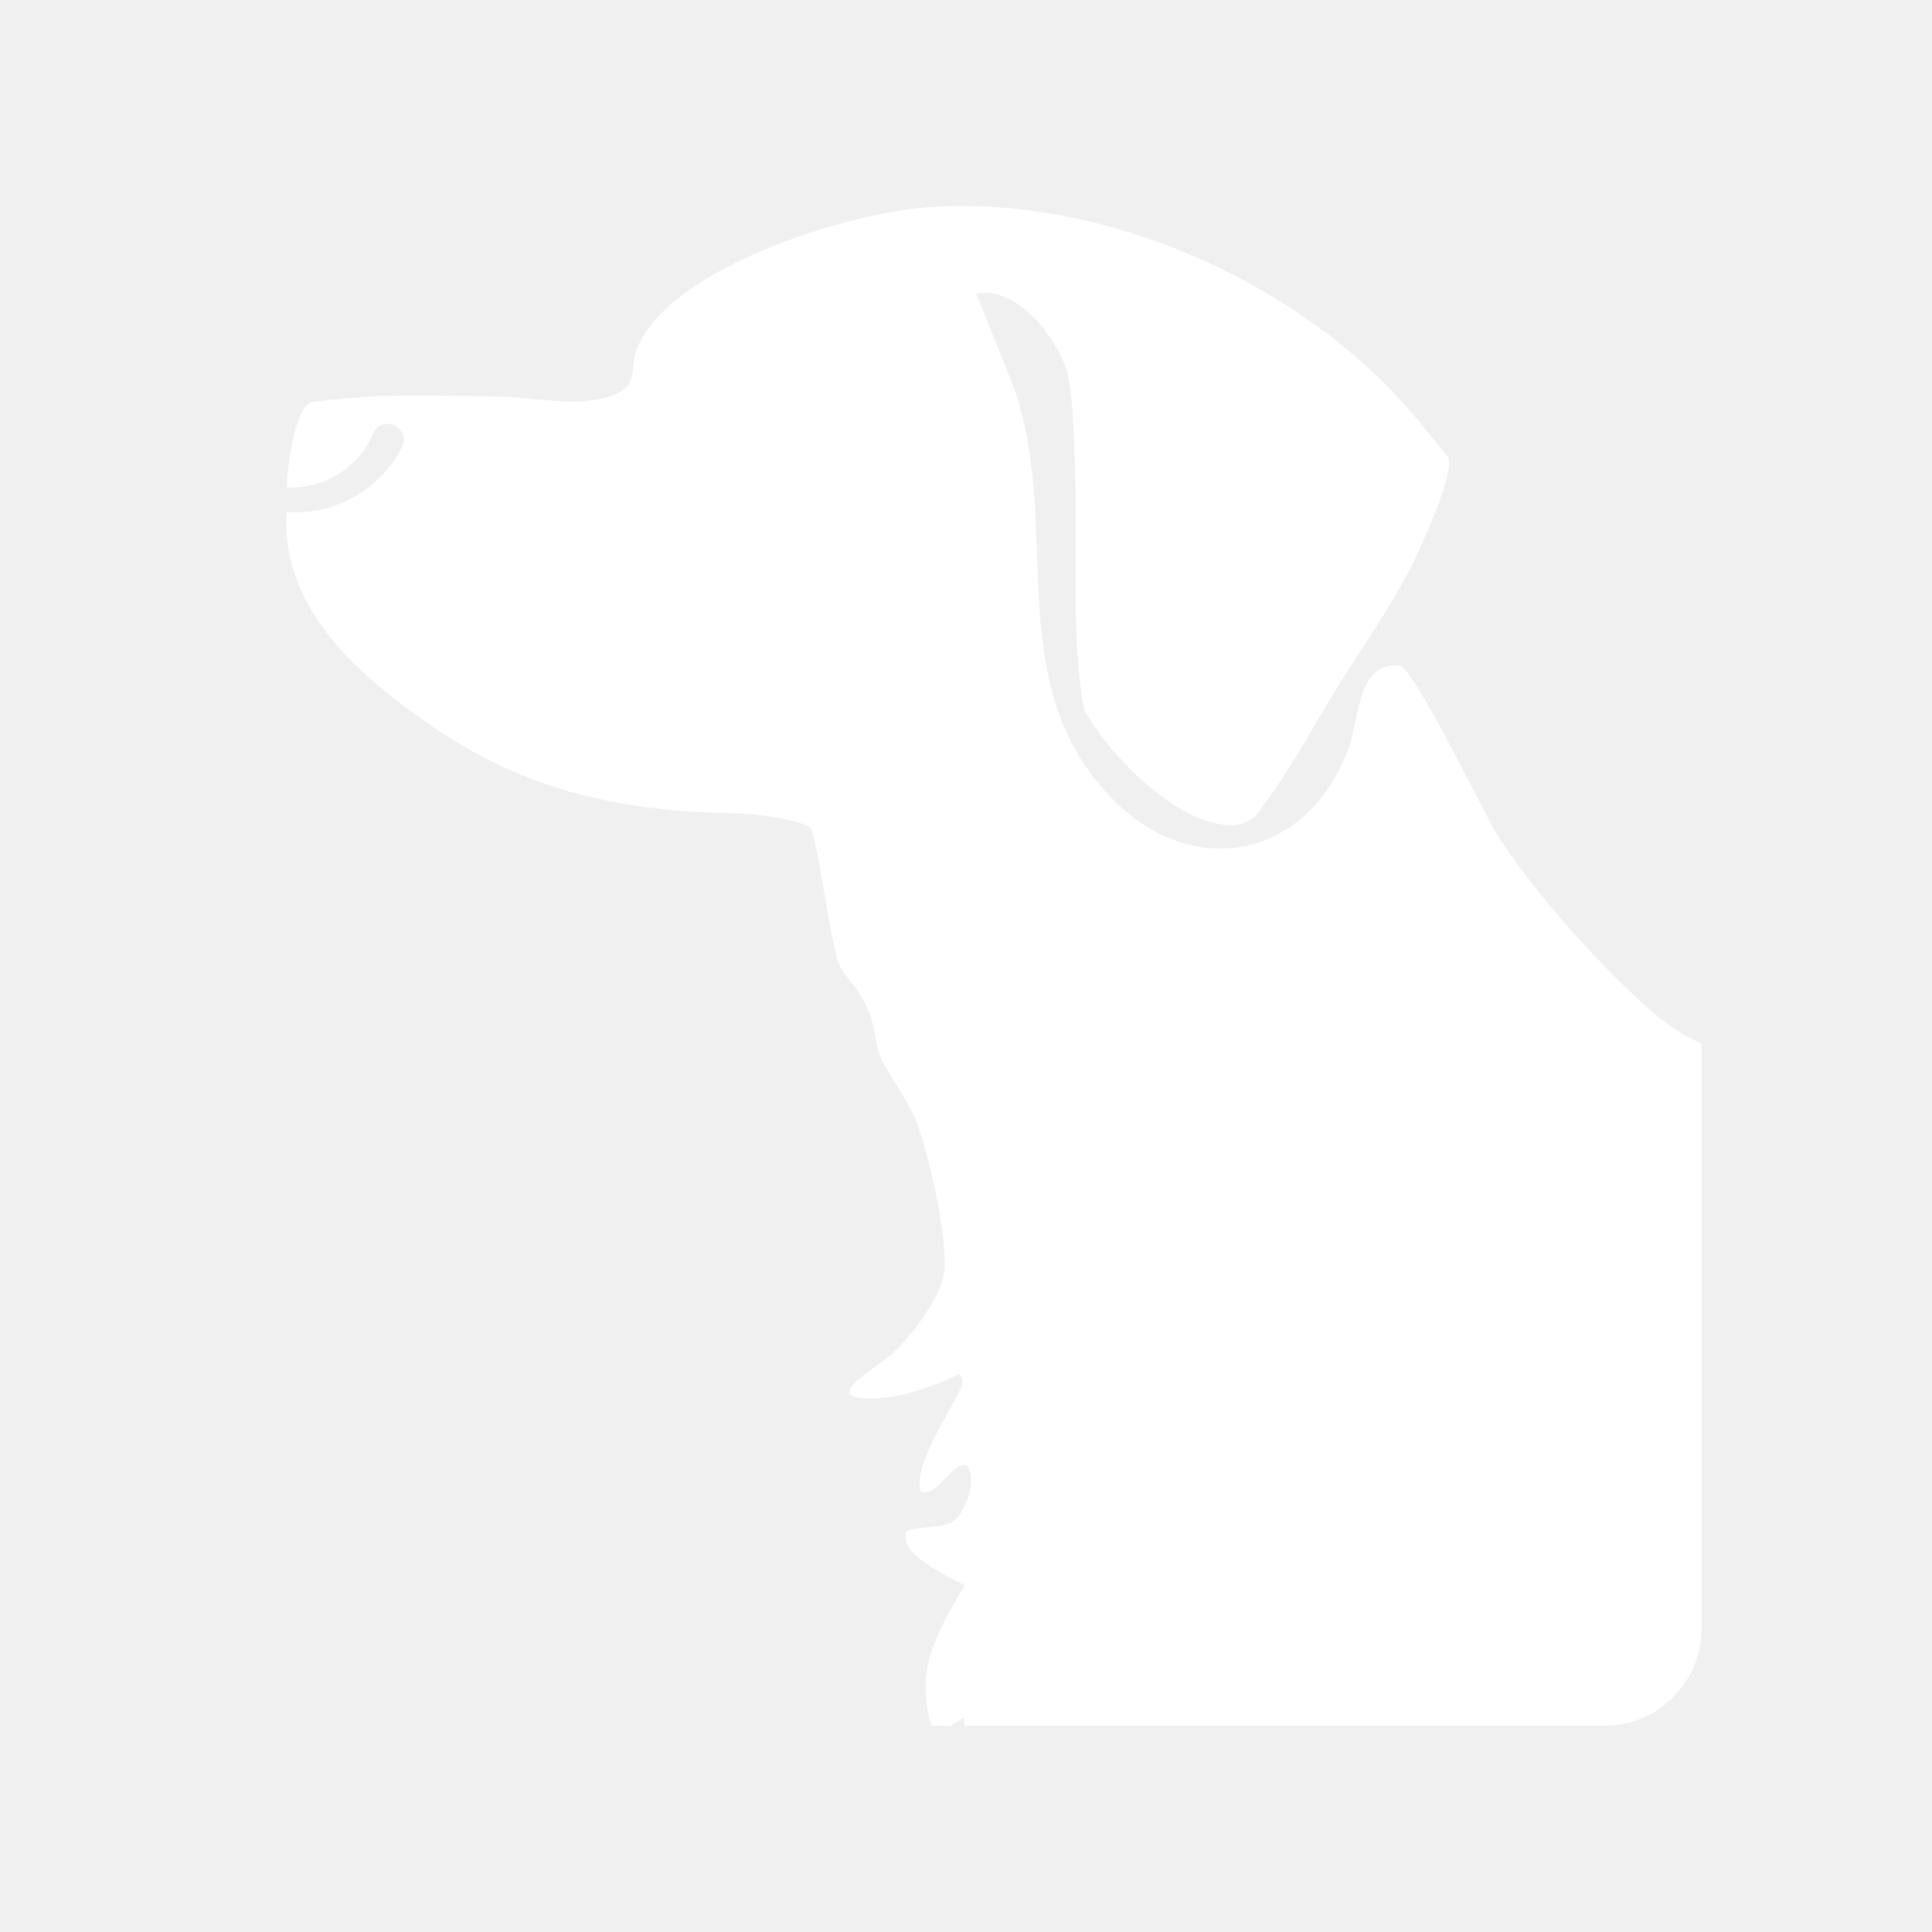
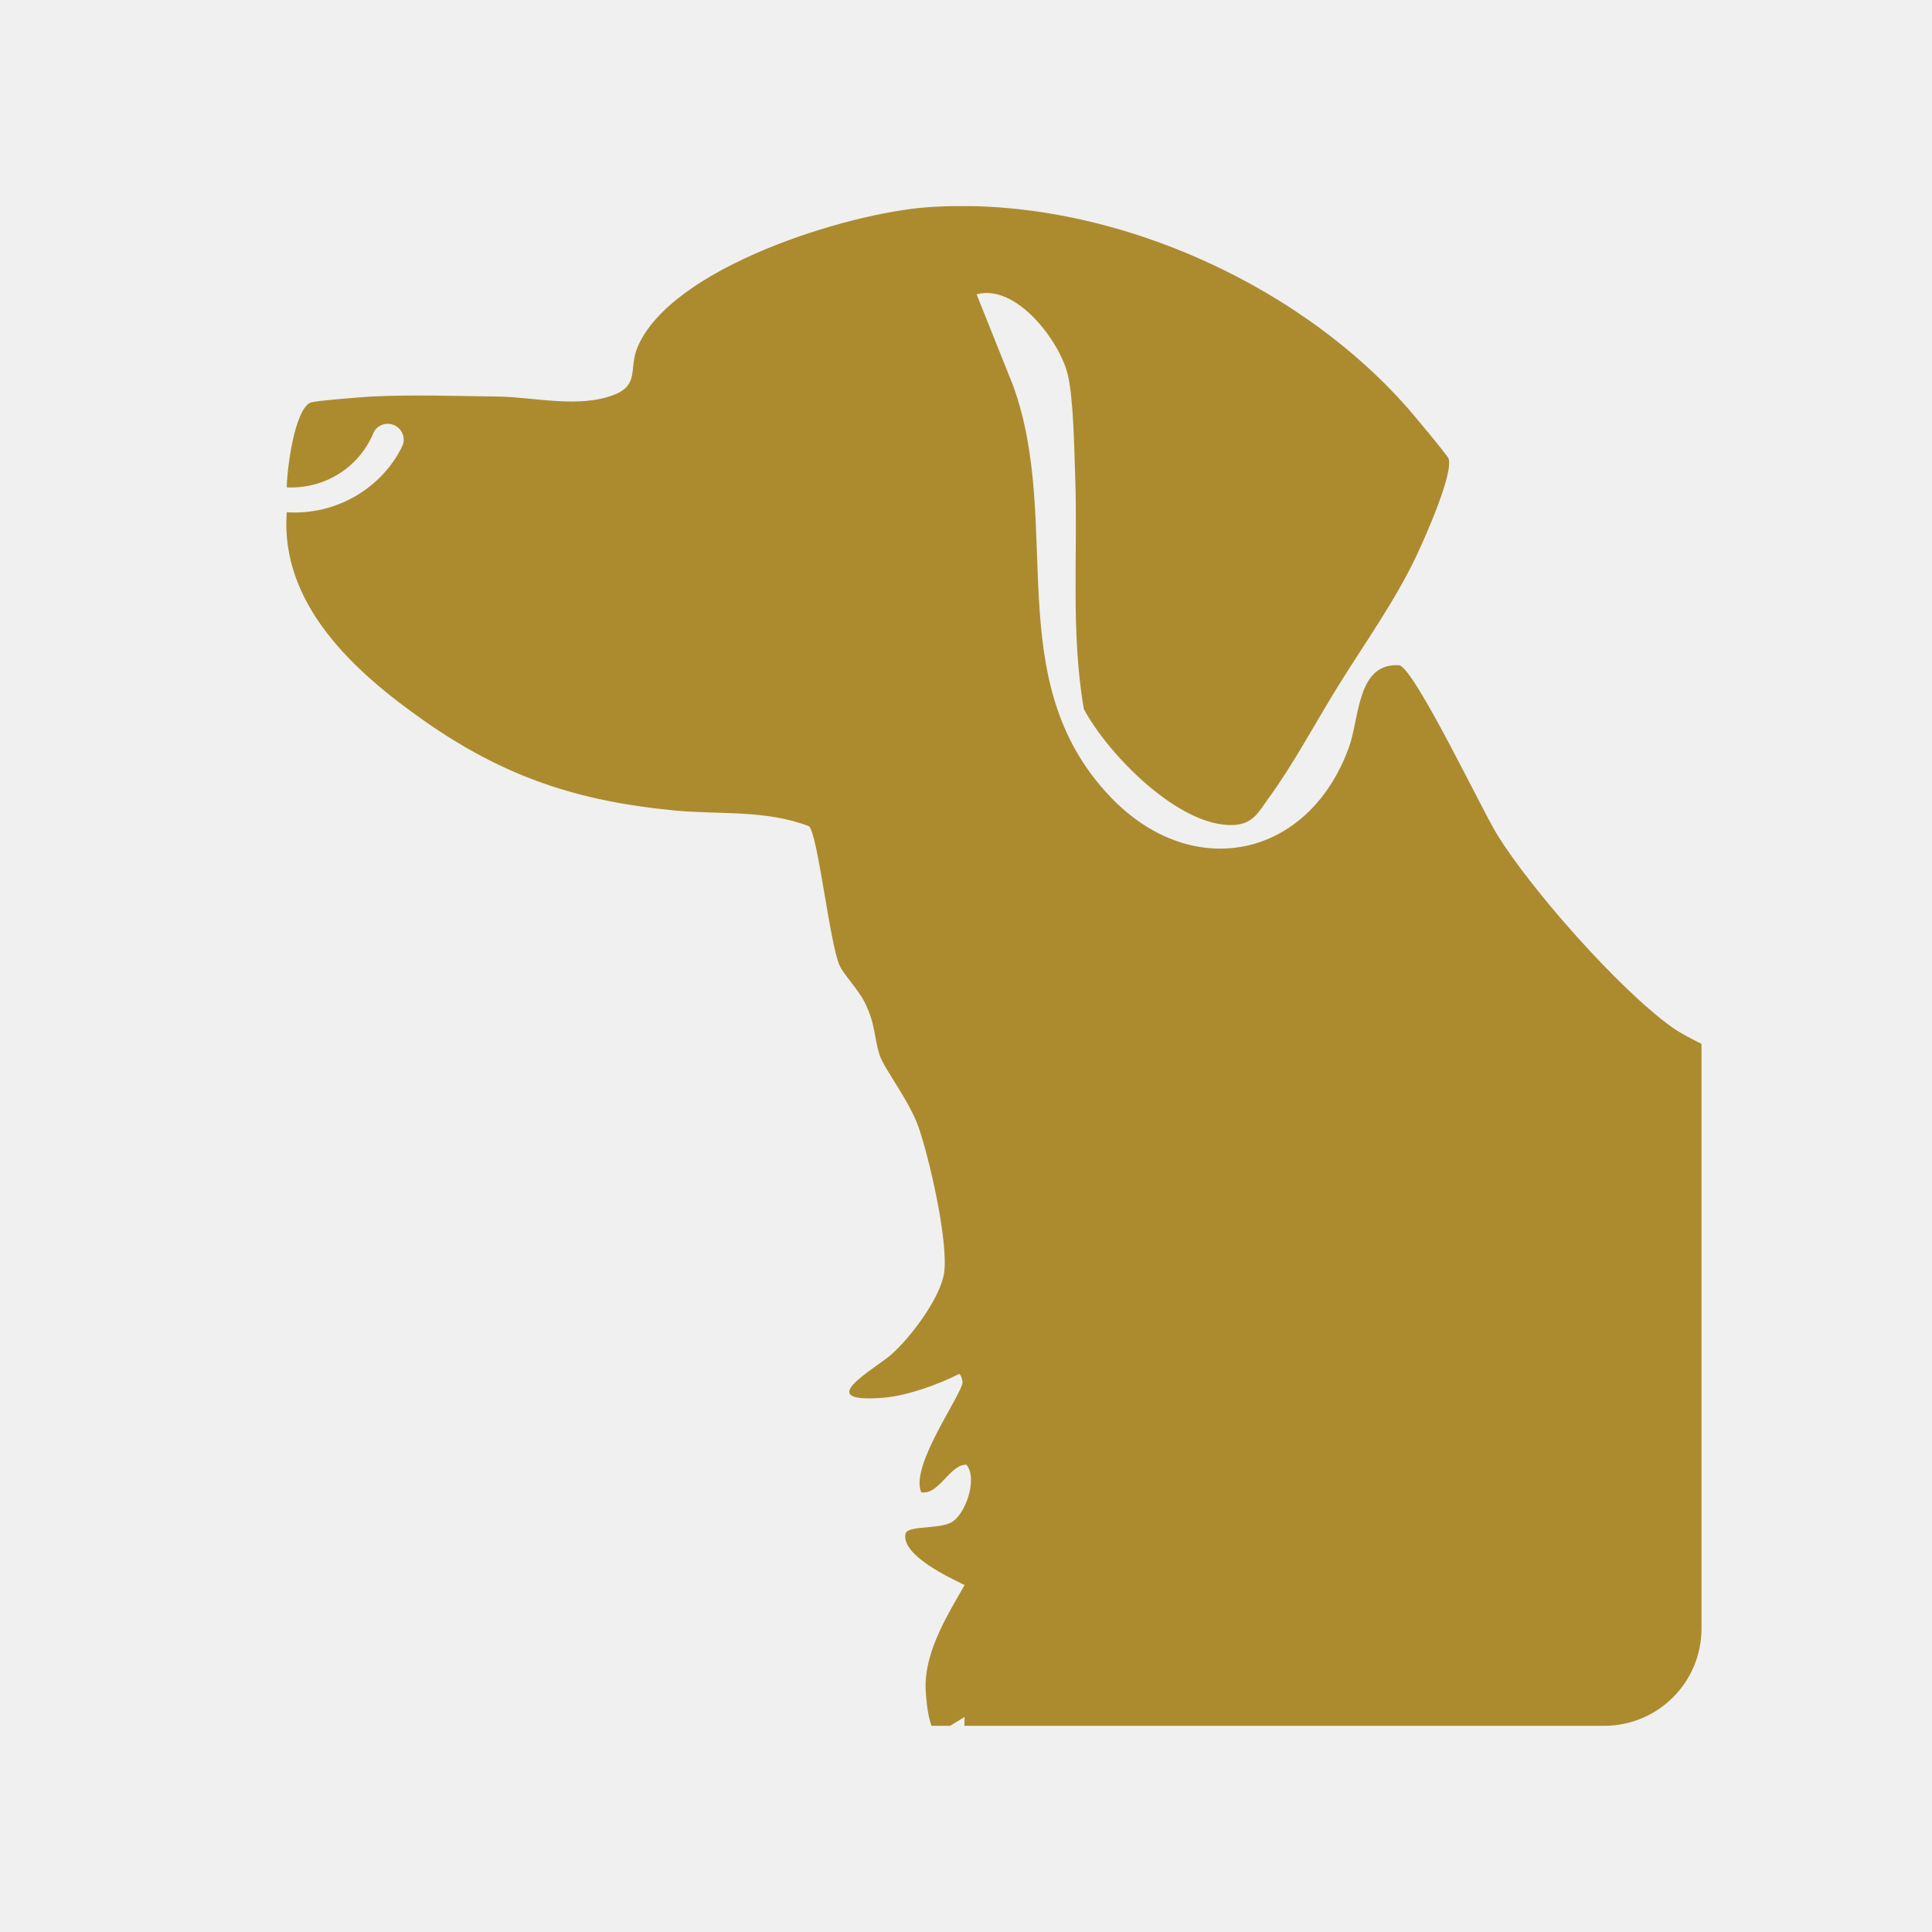
<svg xmlns="http://www.w3.org/2000/svg" id="Dog_Head_Icon" data-name="Dog Head Icon" viewBox="0 0 360 360">
  <defs>
    <style>
      .cls-1 {
-         fill: #fff;
+         fill: #ac8b2f;
      }

      .cls-2 {
        fill: none;
      }

      .cls-3 {
        clip-path: url(#clippath);
      }
    </style>
    <clipPath id="clippath">
      <rect class="cls-2" x="33.88" y="38.41" width="283.17" height="283.17" rx="18.12" ry="18.12" />
    </clipPath>
  </defs>
  <g class="cls-3">
    <g id="Dog_Logo" data-name="Dog Logo">
      <g id="Dog_Vector" data-name="Dog Vector">
        <path class="cls-1" d="M656.37,533.21c-25.23-19.31-52.02-37.38-75.71-58.67-17.97-16.16-50.28-55.25-73.98-58.2-12.39-1.54-30.41,5.59-40.5,12.73-6.53,4.62-11.24,9-18.67,12.91-9.85,5.19-19.86,7.9-30.3,11.62-3.66.65-4.83-3.66-8.37-2.94-.54,4.34.12,7.52-5.34,6.44-5.34-1.06-8.79-5.3-11.92-9.36-2.64,3.34-4.16,9.2-9.45,8.74-2.5-.8.67-10.77-5.25-11.53-3.91,2.28-.06,7.92-2.93,10.84-1.99-2.26-4.77-4.27-6.54-6.66-1.2-1.62-3.45-7.22-3.85-7.32-4.84-1.19-11.83,7.98-17.87,5.91-2.06-2,7.22-6.13,6.6-8.8-2.78-.42-5.87-1.11-8.46-2.19-5.39-2.25-6-5.16-12.46-5.16h-14.32c.42,5.77,1.62,11.52,2.2,17.26,1.22,12.27,1.37,24.43,2.18,36.74.48,7.33.42,9.25,7.36,12.45l-5.86,3.32c-.36.49,4.77,8.35,2.59,11.76-1.42,2.22-3.98-2.49-5.5-2.64-1.87-.46-1.84,3.07-1.17,4.13,1.03,1.54,4.83-1.65,4.09,3.23-.44,2.87-4.08,2.8-4.81,4.02-.51.85,2.07,10.04-1.45,11.78l-1.83-2.19c.11,6.89-3.56,12.85-5.34,19.26-4.99,17.99-8.95,39.18-12.09,57.67-2.09,12.31-3.08,41.8-10.82,50.86-.92,1.07-7.2,5.85-8.1,5.85h-35.61c-1-1.01,1.6-13.96,2.76-15.98,1.01-1.74,2.73-1.09,2.37-3.11-8.22-.57-9.87,12.89-9.54,19.09l-17.63.73c-1.96-8.04,5.78-24.05,12.11-28.65,5.69-4.14,16.45-1.1,20.88-4.82,4.8-4.04,5.6-10.99,5.22-16.85-1.29-20,1.2-40.6,2.94-60.9,1.43-16.66-3.92-32.07-6.42-47.98-3.72-23.65-2.92-39.39-16.78-60.32-15.05-22.72-35.55-45.35-44.59-71.43-4.76-13.74-7.74-27.88-12.99-41.35-1.62-4.16-1.57-9.16-1.49-13.56l-4.79,2.92c-1.98.45-2.52-7.36-2.47-9.09.17-6.56,4.12-12.92,7.27-18.42-2.83-1.38-11.81-5.56-11.02-9.54.33-1.66,6.45-.75,8.77-2.27,2.49-1.63,4.7-8.02,2.6-10.62-3.13-.07-5.07,5.68-8.43,5.15-2.2-4.96,7.84-18.53,7.69-20.57-.03-.39-.32-1.57-.71-1.45-3.84,1.96-9.7,4.04-13.96,4.39-13.66,1.12-1.8-5.23,1.45-8.09,3.51-3.09,9.18-10.58,9.8-15.23.78-5.87-2.72-21.21-4.8-27.17-1.69-4.82-6.45-10.91-7.22-13.34-1.1-3.49-.75-5.69-2.74-9.74-1.25-2.55-3.92-5.17-4.74-7.01-1.84-4.16-4.02-24.32-5.68-25.9-8.04-3.11-16.84-2.15-24.98-2.93-17.96-1.72-31.68-6.19-46.56-16.6-13.12-9.17-27.04-21.76-25.78-38.98,9.15.61,17.7-4.45,21.51-12.28.8-1.65-.15-3.62-1.92-4.1h0c-1.4-.37-2.89.31-3.45,1.64-2.67,6.38-9.05,10.45-16.14,10.1.05-3.32,1.4-14.34,4.4-15.79.66-.32,9.61-1.04,11.36-1.13,7.53-.38,15.94-.09,23.56,0,6.69.08,15.03,2.24,21.65-.32,4.79-1.85,2.74-4.94,4.38-8.84,6.25-14.9,39.02-25.02,53.99-26.11,32.15-2.34,68.33,13.24,89.6,37.5,1.03,1.17,7.39,8.77,7.56,9.35.87,2.91-4.4,14.7-5.95,17.99-4.03,8.55-9.67,16.36-14.6,24.31-4.05,6.53-8.54,14.9-12.92,20.85-1.86,2.53-2.86,4.9-6.5,5.1-10.14.57-23.48-13.14-28-21.59-2.47-14.32-1.11-28.74-1.61-43.18-.18-5.09-.31-14.68-1.39-19.17-1.49-6.16-9.56-16.96-16.99-14.94l6.82,17.04c9.36,25.94-2.59,54.92,18.12,76.61,15.28,16.01,36.92,11.49,44.44-9.23,2.01-5.53,1.49-15.81,9.4-15.3,2.9.77,15.28,26.69,18.03,31.23,6.26,10.34,23.04,29.29,32.79,36.23,3.2,2.28,8.77,4.45,12.36,6.73,19.41,12.28,38.31,26.6,57.83,38.36,43.36,26.12,99.26,32.72,148.54,40.18,18.26,2.76,40.35,4.91,57.93,8.89,2.47.56,4.67,2.37,6.82,2.72,11.84,1.91,28.39-14.79,40.56-15.96,2.37-.23,4.1.62,6.39.65,1.91.03,4.26-1.08,5.7-.7.36.09,5.63,3.93,5.99,4.35,3.41,3.95,5.29,13.36,3.36,18.3l6.6-.73c.22,4.09-4.44,6.96-8.08,7.35,1.5,4.39,3.49,8.63,1.11,13.21-.92,1.29-1.06.25-1.84-.37-1.95-1.53-3.26-4-5.86-4.77.49,2.21-5.81,10.74-7,11.01-1.66.37-2.62-4.02-3.4-5.04-1.5-.87-9.88,5.7-12.35,6.9-2.88,1.4-6.43,2.6-9.57,3.29,5.05,15.3,7.83,31.43,12.12,46.99,10.53,38.23,17.98,76.65,36.05,111.94" />
      </g>
    </g>
  </g>
</svg>
